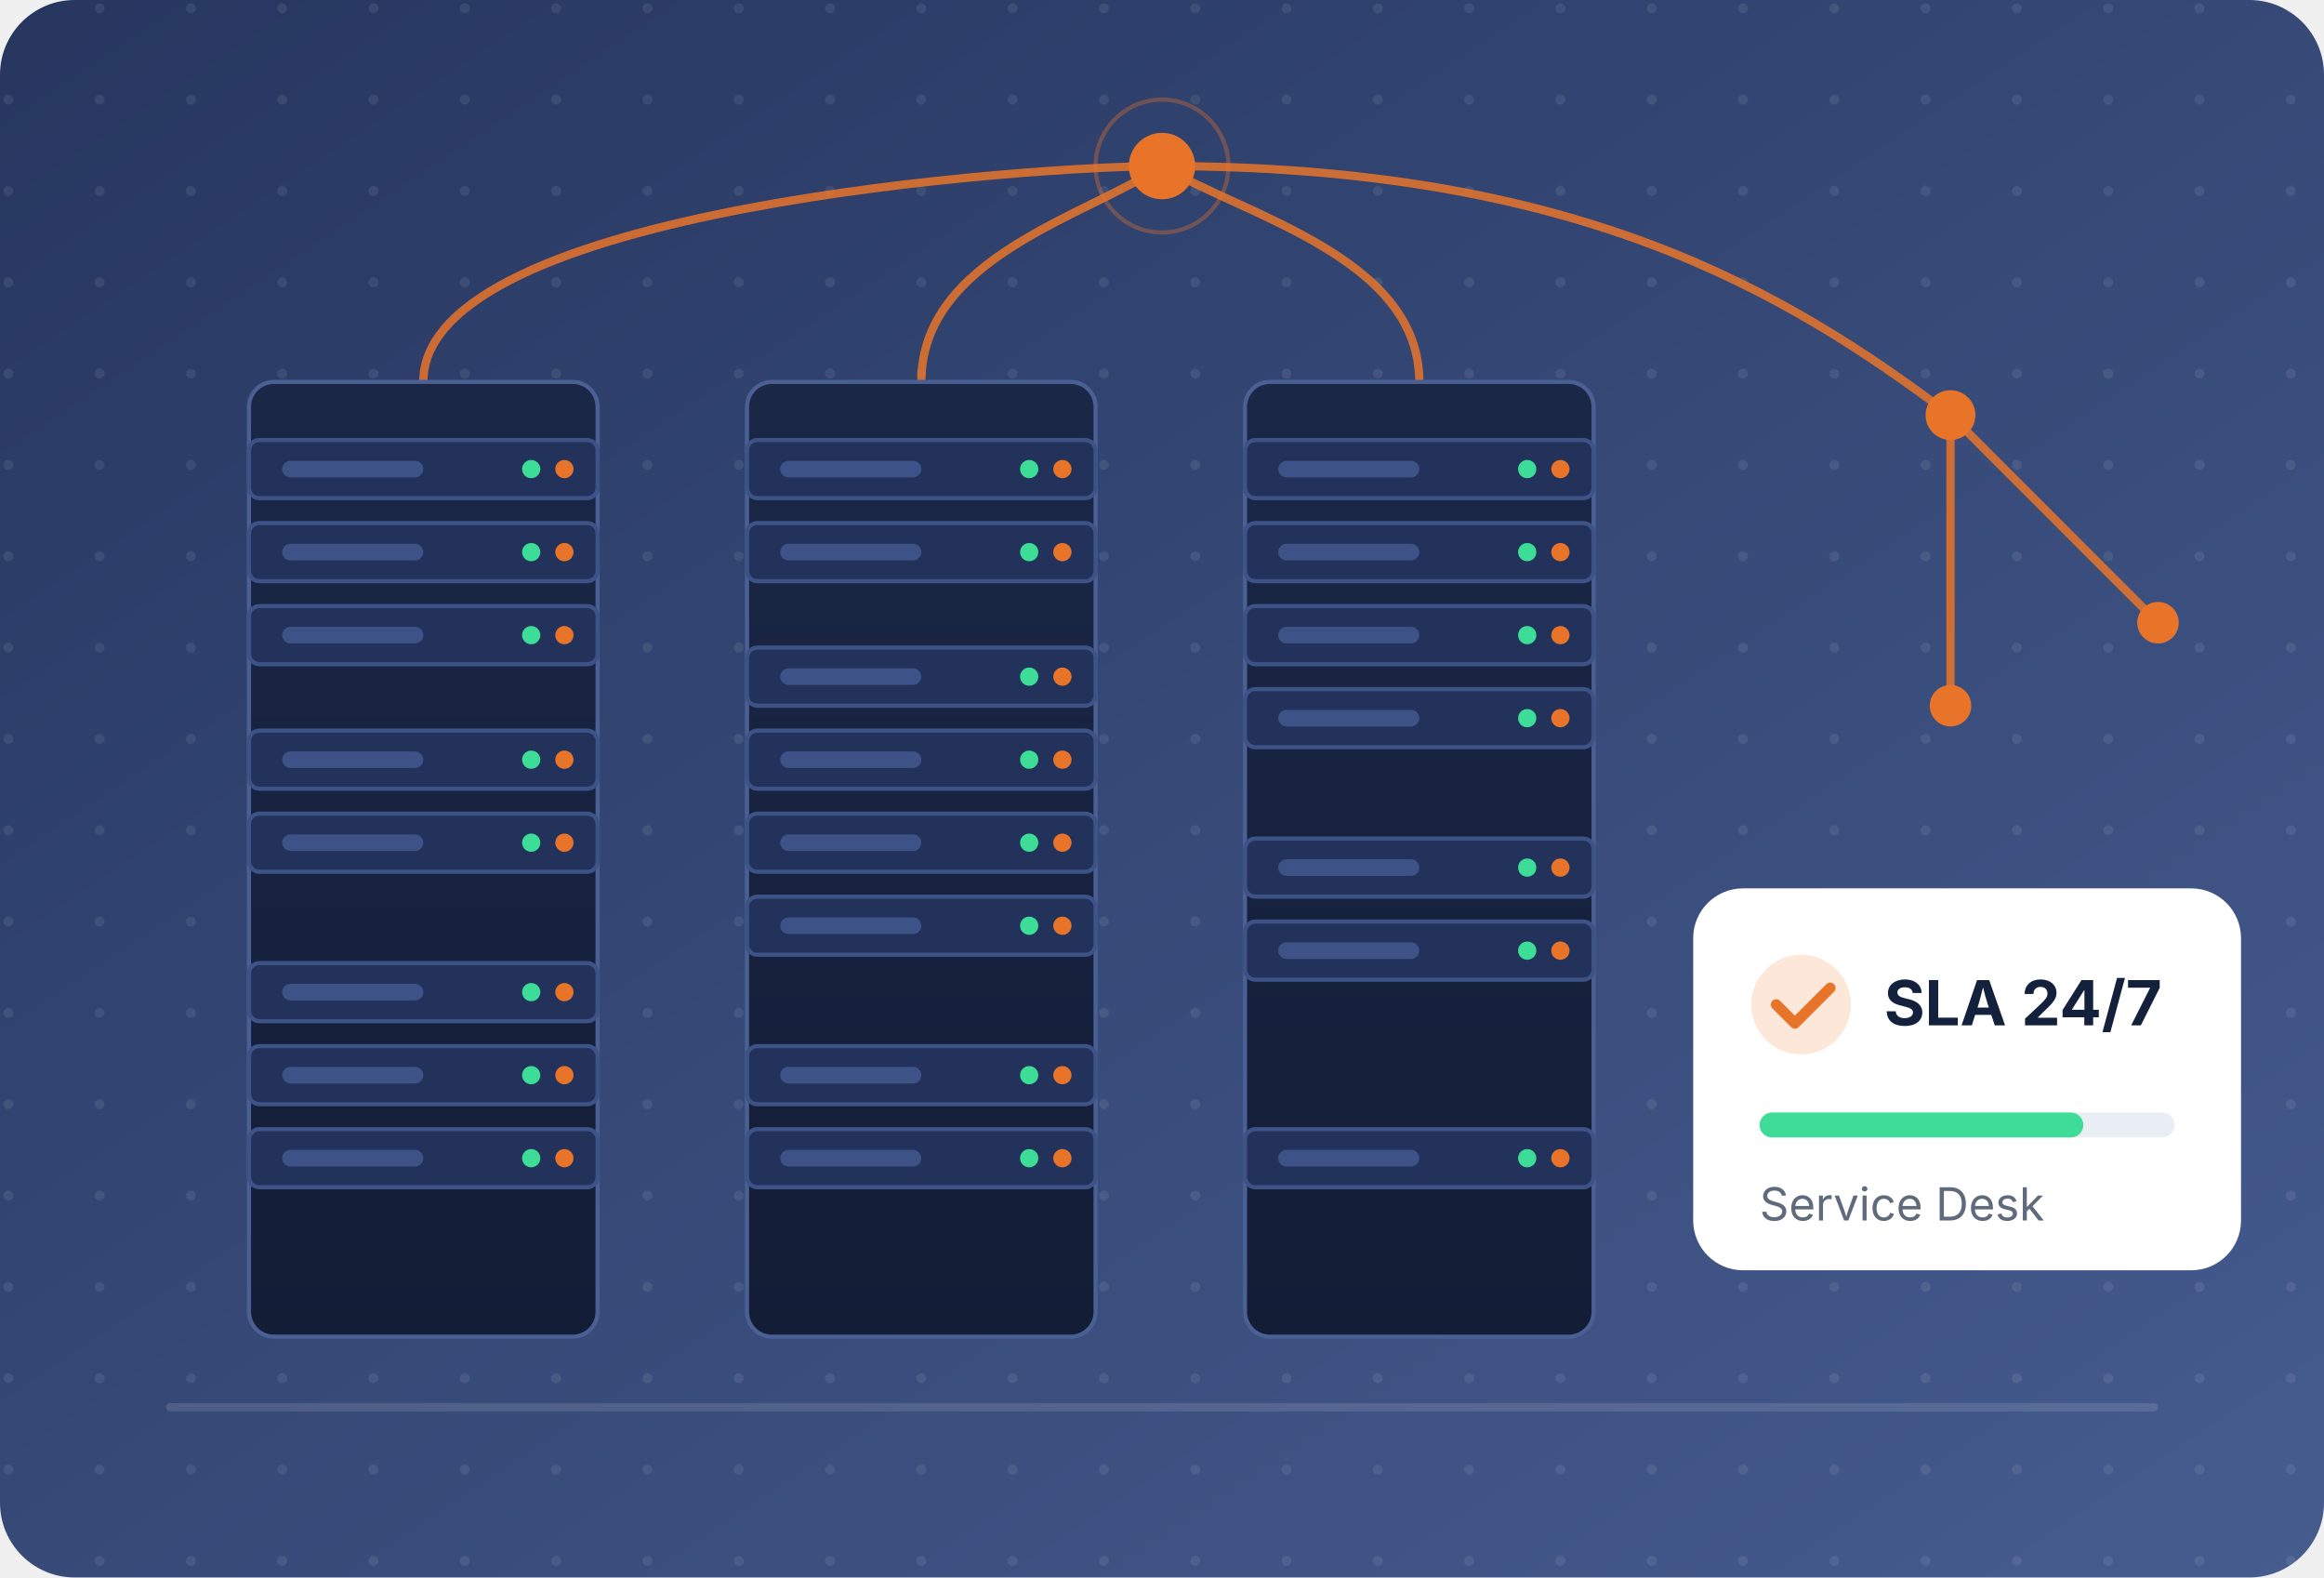
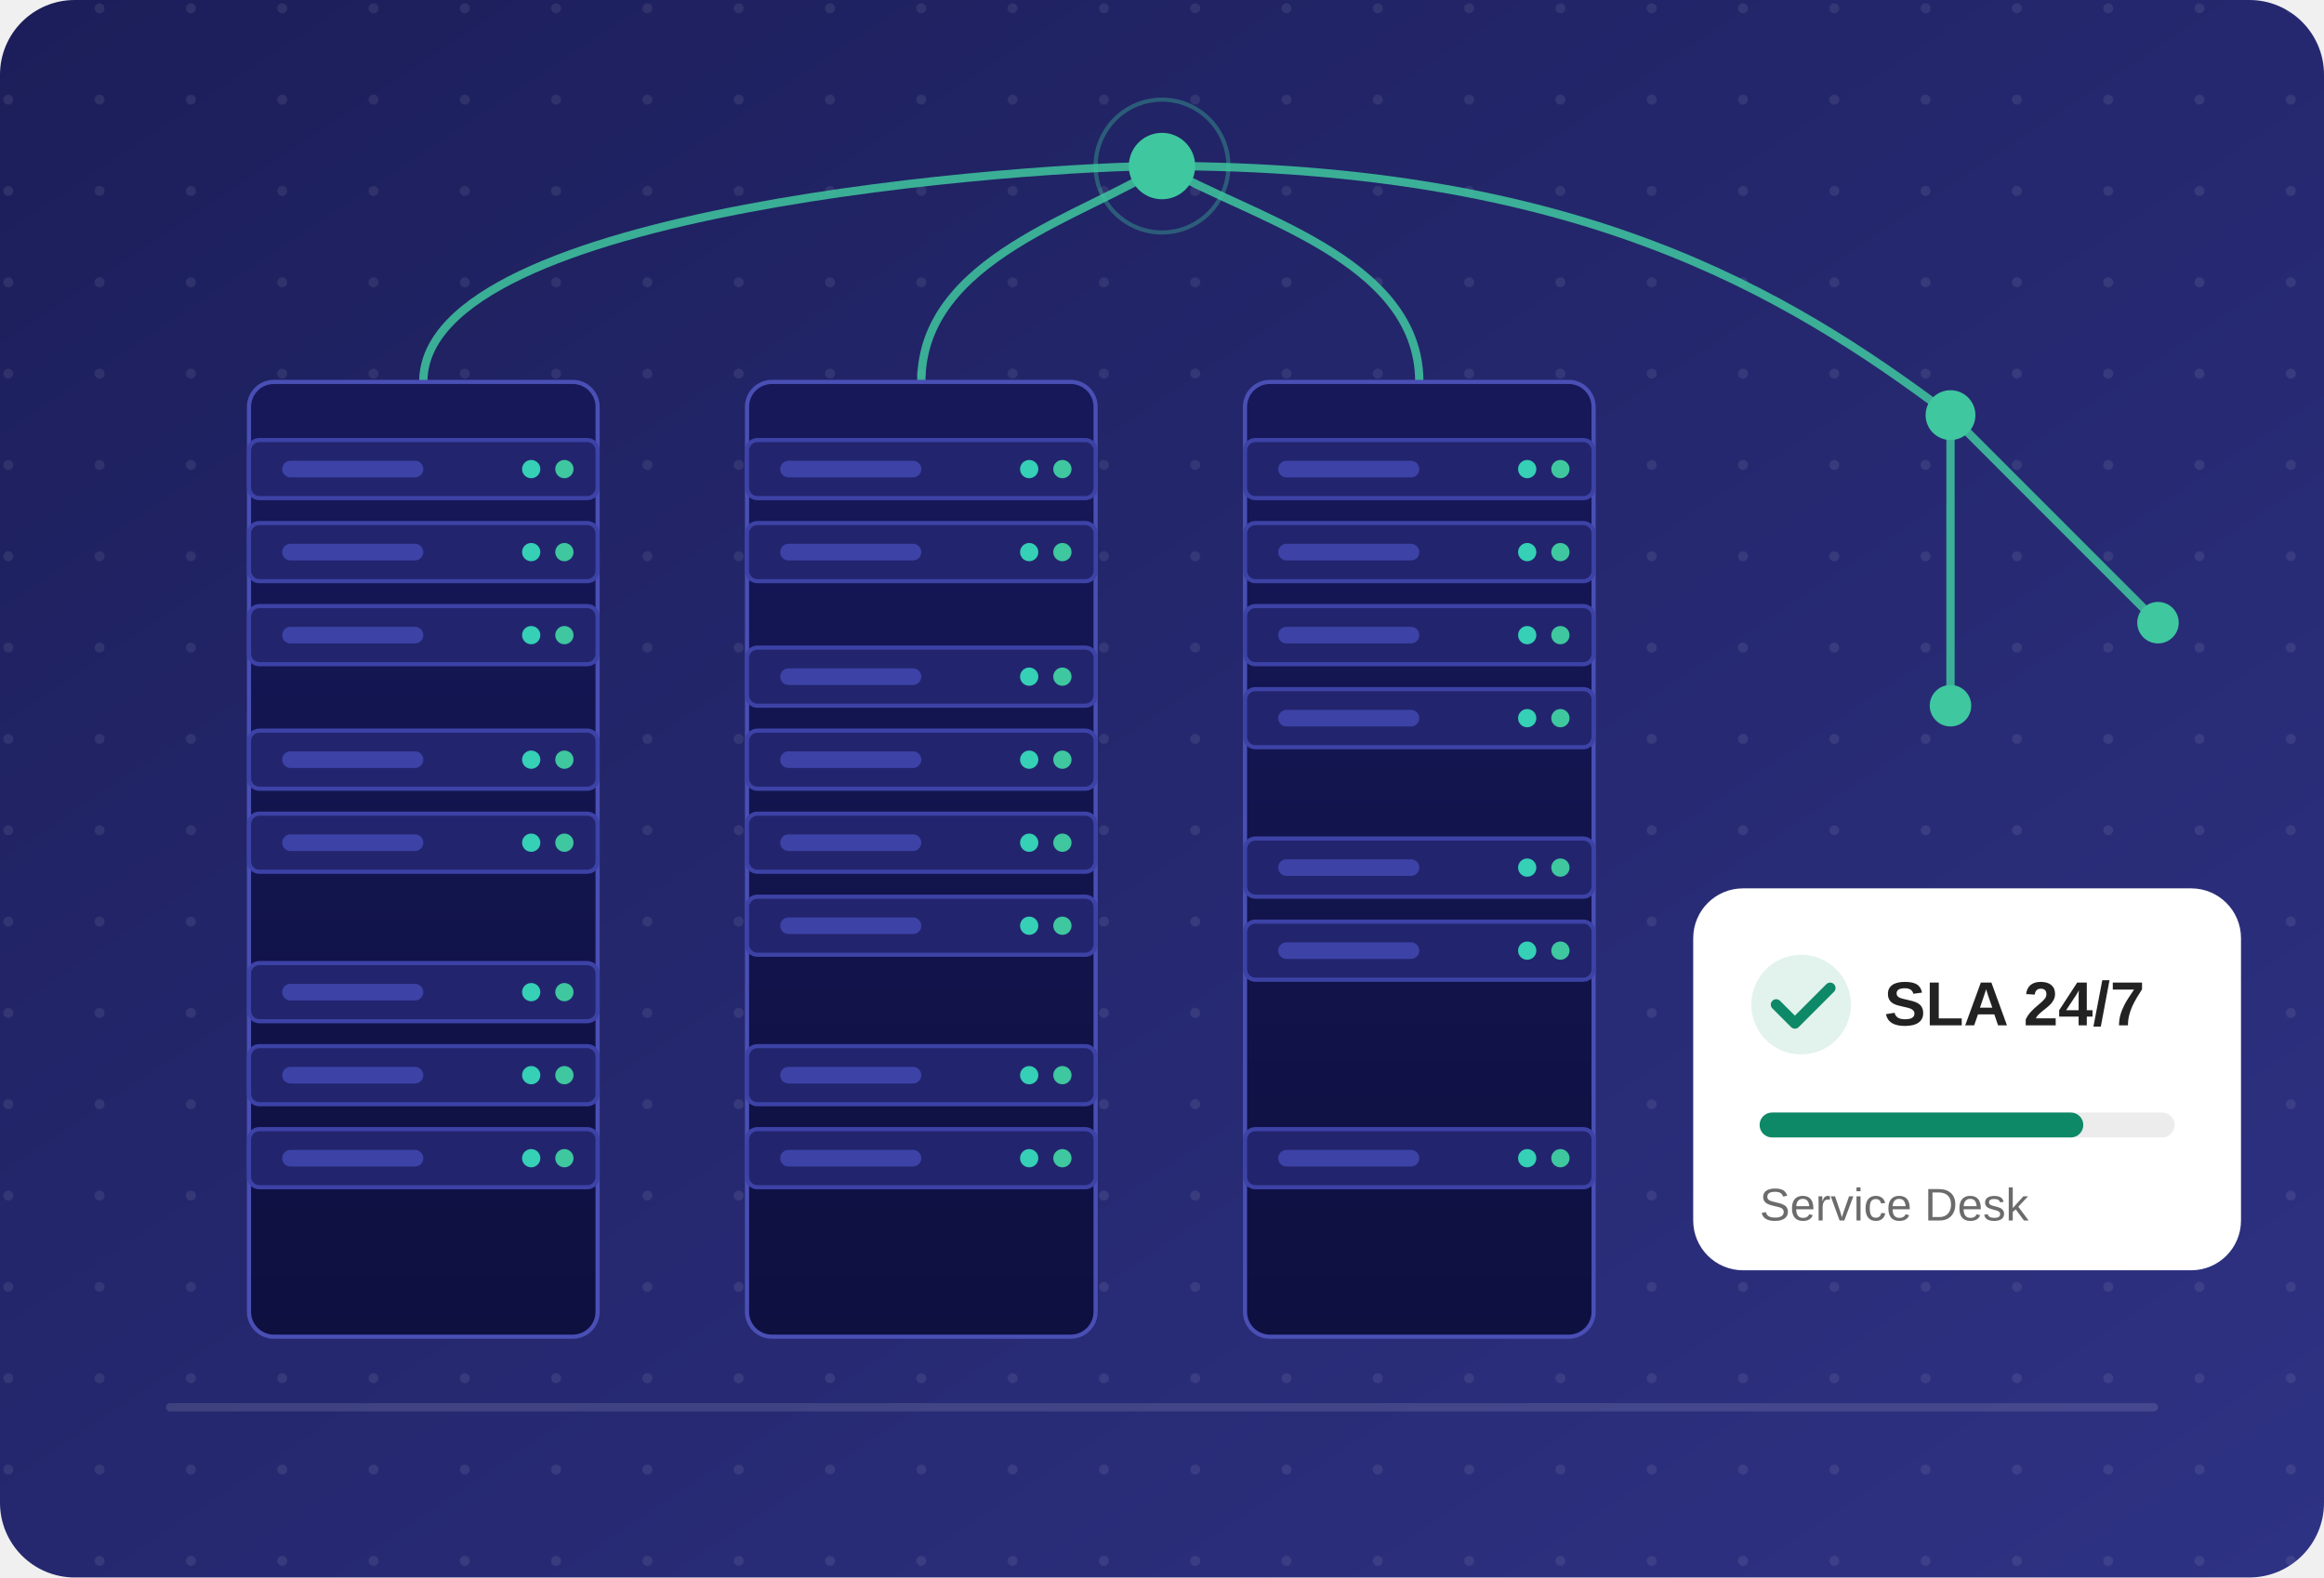
<svg xmlns="http://www.w3.org/2000/svg" viewBox="0 0 560 380" role="img" aria-label="Иллюстрация: серверные стойки и сеть">
  <defs>
    <linearGradient id="bg" x1="0" y1="0" x2="1" y2="1">
-       <stop offset="0" stop-color="#26365f" />
-       <stop offset="1" stop-color="#465c8f" />
+       <stop offset="0" stop-color="#1c1e5a" />
+       <stop offset="1" stop-color="#2e3283" />
    </linearGradient>
    <linearGradient id="rack" x1="0" y1="0" x2="0" y2="1">
-       <stop offset="0" stop-color="#1a2747" />
-       <stop offset="1" stop-color="#131d36" />
+       <stop offset="0" stop-color="#16185a" />
+       <stop offset="1" stop-color="#0e1040" />
    </linearGradient>
    <pattern id="dots" width="22" height="22" patternUnits="userSpaceOnUse">
      <circle cx="2" cy="2" r="1.2" fill="#ffffff" opacity=".08" />
    </pattern>
    <g id="unit">
-       <rect width="84" height="14" rx="2.5" fill="#22325a" stroke="#3d5286" />
-       <rect x="8" y="5" width="34" height="4" rx="2" fill="#3d5286" />
-       <circle cx="68" cy="7" r="2.2" fill="#3ddc97" />
-       <circle cx="76" cy="7" r="2.2" fill="#e8742a" />
+       <rect width="84" height="14" rx="2.5" fill="#22256e" stroke="#3d42a6" />
+       <rect x="8" y="5" width="34" height="4" rx="2" fill="#3d42a6" />
+       <circle cx="68" cy="7" r="2.2" fill="#35d0b5" />
+       <circle cx="76" cy="7" r="2.2" fill="#3fc79f" />
    </g>
  </defs>
  <rect width="560" height="380" rx="18" fill="url(#bg)" />
  <rect width="560" height="380" rx="18" fill="url(#dots)" />
-   <g fill="none" stroke="#e8742a" stroke-width="2" opacity=".85">
+   <g fill="none" stroke="#3fc79f" stroke-width="2" opacity=".85">
    <path d="M102 92 C102 50, 250 40, 280 40" />
    <path d="M222 92 C222 62, 262 52, 280 40" />
    <path d="M342 92 C342 62, 300 52, 280 40" />
    <path d="M280 40 C380 40, 430 70, 470 100" />
    <path d="M470 100 L470 170 M470 100 L520 150" />
  </g>
-   <g fill="#e8742a">
+   <g fill="#3fc79f">
    <circle cx="280" cy="40" r="8" />
    <circle cx="470" cy="100" r="6" />
    <circle cx="470" cy="170" r="5" />
    <circle cx="520" cy="150" r="5" />
  </g>
-   <circle cx="280" cy="40" r="16" fill="none" stroke="#e8742a" opacity=".35" />
+   <circle cx="280" cy="40" r="16" fill="none" stroke="#3fc79f" opacity=".35" />
  <g transform="translate(60 92)">
-     <rect width="84" height="230" rx="6" fill="url(#rack)" stroke="#4a5f93" />
+     <rect width="84" height="230" rx="6" fill="url(#rack)" stroke="#4a4fb5" />
    <use href="#unit" y="14" />
    <use href="#unit" y="34" />
    <use href="#unit" y="54" />
    <use href="#unit" y="84" />
    <use href="#unit" y="104" />
    <use href="#unit" y="140" />
    <use href="#unit" y="160" />
    <use href="#unit" y="180" />
  </g>
  <g transform="translate(180 92)">
-     <rect width="84" height="230" rx="6" fill="url(#rack)" stroke="#4a5f93" />
+     <rect width="84" height="230" rx="6" fill="url(#rack)" stroke="#4a4fb5" />
    <use href="#unit" y="14" />
    <use href="#unit" y="34" />
    <use href="#unit" y="64" />
    <use href="#unit" y="84" />
    <use href="#unit" y="104" />
    <use href="#unit" y="124" />
    <use href="#unit" y="160" />
    <use href="#unit" y="180" />
  </g>
  <g transform="translate(300 92)">
-     <rect width="84" height="230" rx="6" fill="url(#rack)" stroke="#4a5f93" />
+     <rect width="84" height="230" rx="6" fill="url(#rack)" stroke="#4a4fb5" />
    <use href="#unit" y="14" />
    <use href="#unit" y="34" />
    <use href="#unit" y="54" />
    <use href="#unit" y="74" />
    <use href="#unit" y="110" />
    <use href="#unit" y="130" />
    <use href="#unit" y="180" />
  </g>
  <g transform="translate(408 214)">
    <rect width="132" height="92" rx="12" fill="#ffffff" />
-     <circle cx="26" cy="28" r="12" fill="#fde7d9" />
-     <path d="M20 28l4.5 4.5L33 24" fill="none" stroke="#e8742a" stroke-width="2.6" stroke-linecap="round" stroke-linejoin="round" />
-     <text x="46" y="33" font-family="Inter, Arial, sans-serif" font-size="15" font-weight="700" fill="#14213d">SLA 24/7</text>
-     <rect x="16" y="54" width="100" height="6" rx="3" fill="#e9edf4" />
-     <rect x="16" y="54" width="78" height="6" rx="3" fill="#3ddc97" />
-     <text x="16" y="80" font-family="Inter, Arial, sans-serif" font-size="11" fill="#5f6b7d">Service Desk</text>
+     <circle cx="26" cy="28" r="12" fill="#e2f2ec" />
+     <path d="M20 28l4.5 4.5L33 24" fill="none" stroke="#0e8968" stroke-width="2.6" stroke-linecap="round" stroke-linejoin="round" />
+     <text x="46" y="33" font-family="Arial, sans-serif" font-size="15" font-weight="700" fill="#222222">SLA 24/7</text>
+     <rect x="16" y="54" width="100" height="6" rx="3" fill="#ececec" />
+     <rect x="16" y="54" width="78" height="6" rx="3" fill="#0e8968" />
+     <text x="16" y="80" font-family="Arial, sans-serif" font-size="11" fill="#6b6b6b">Service Desk</text>
  </g>
  <rect x="40" y="338" width="480" height="2" rx="1" fill="#ffffff" opacity=".12" />
</svg>
